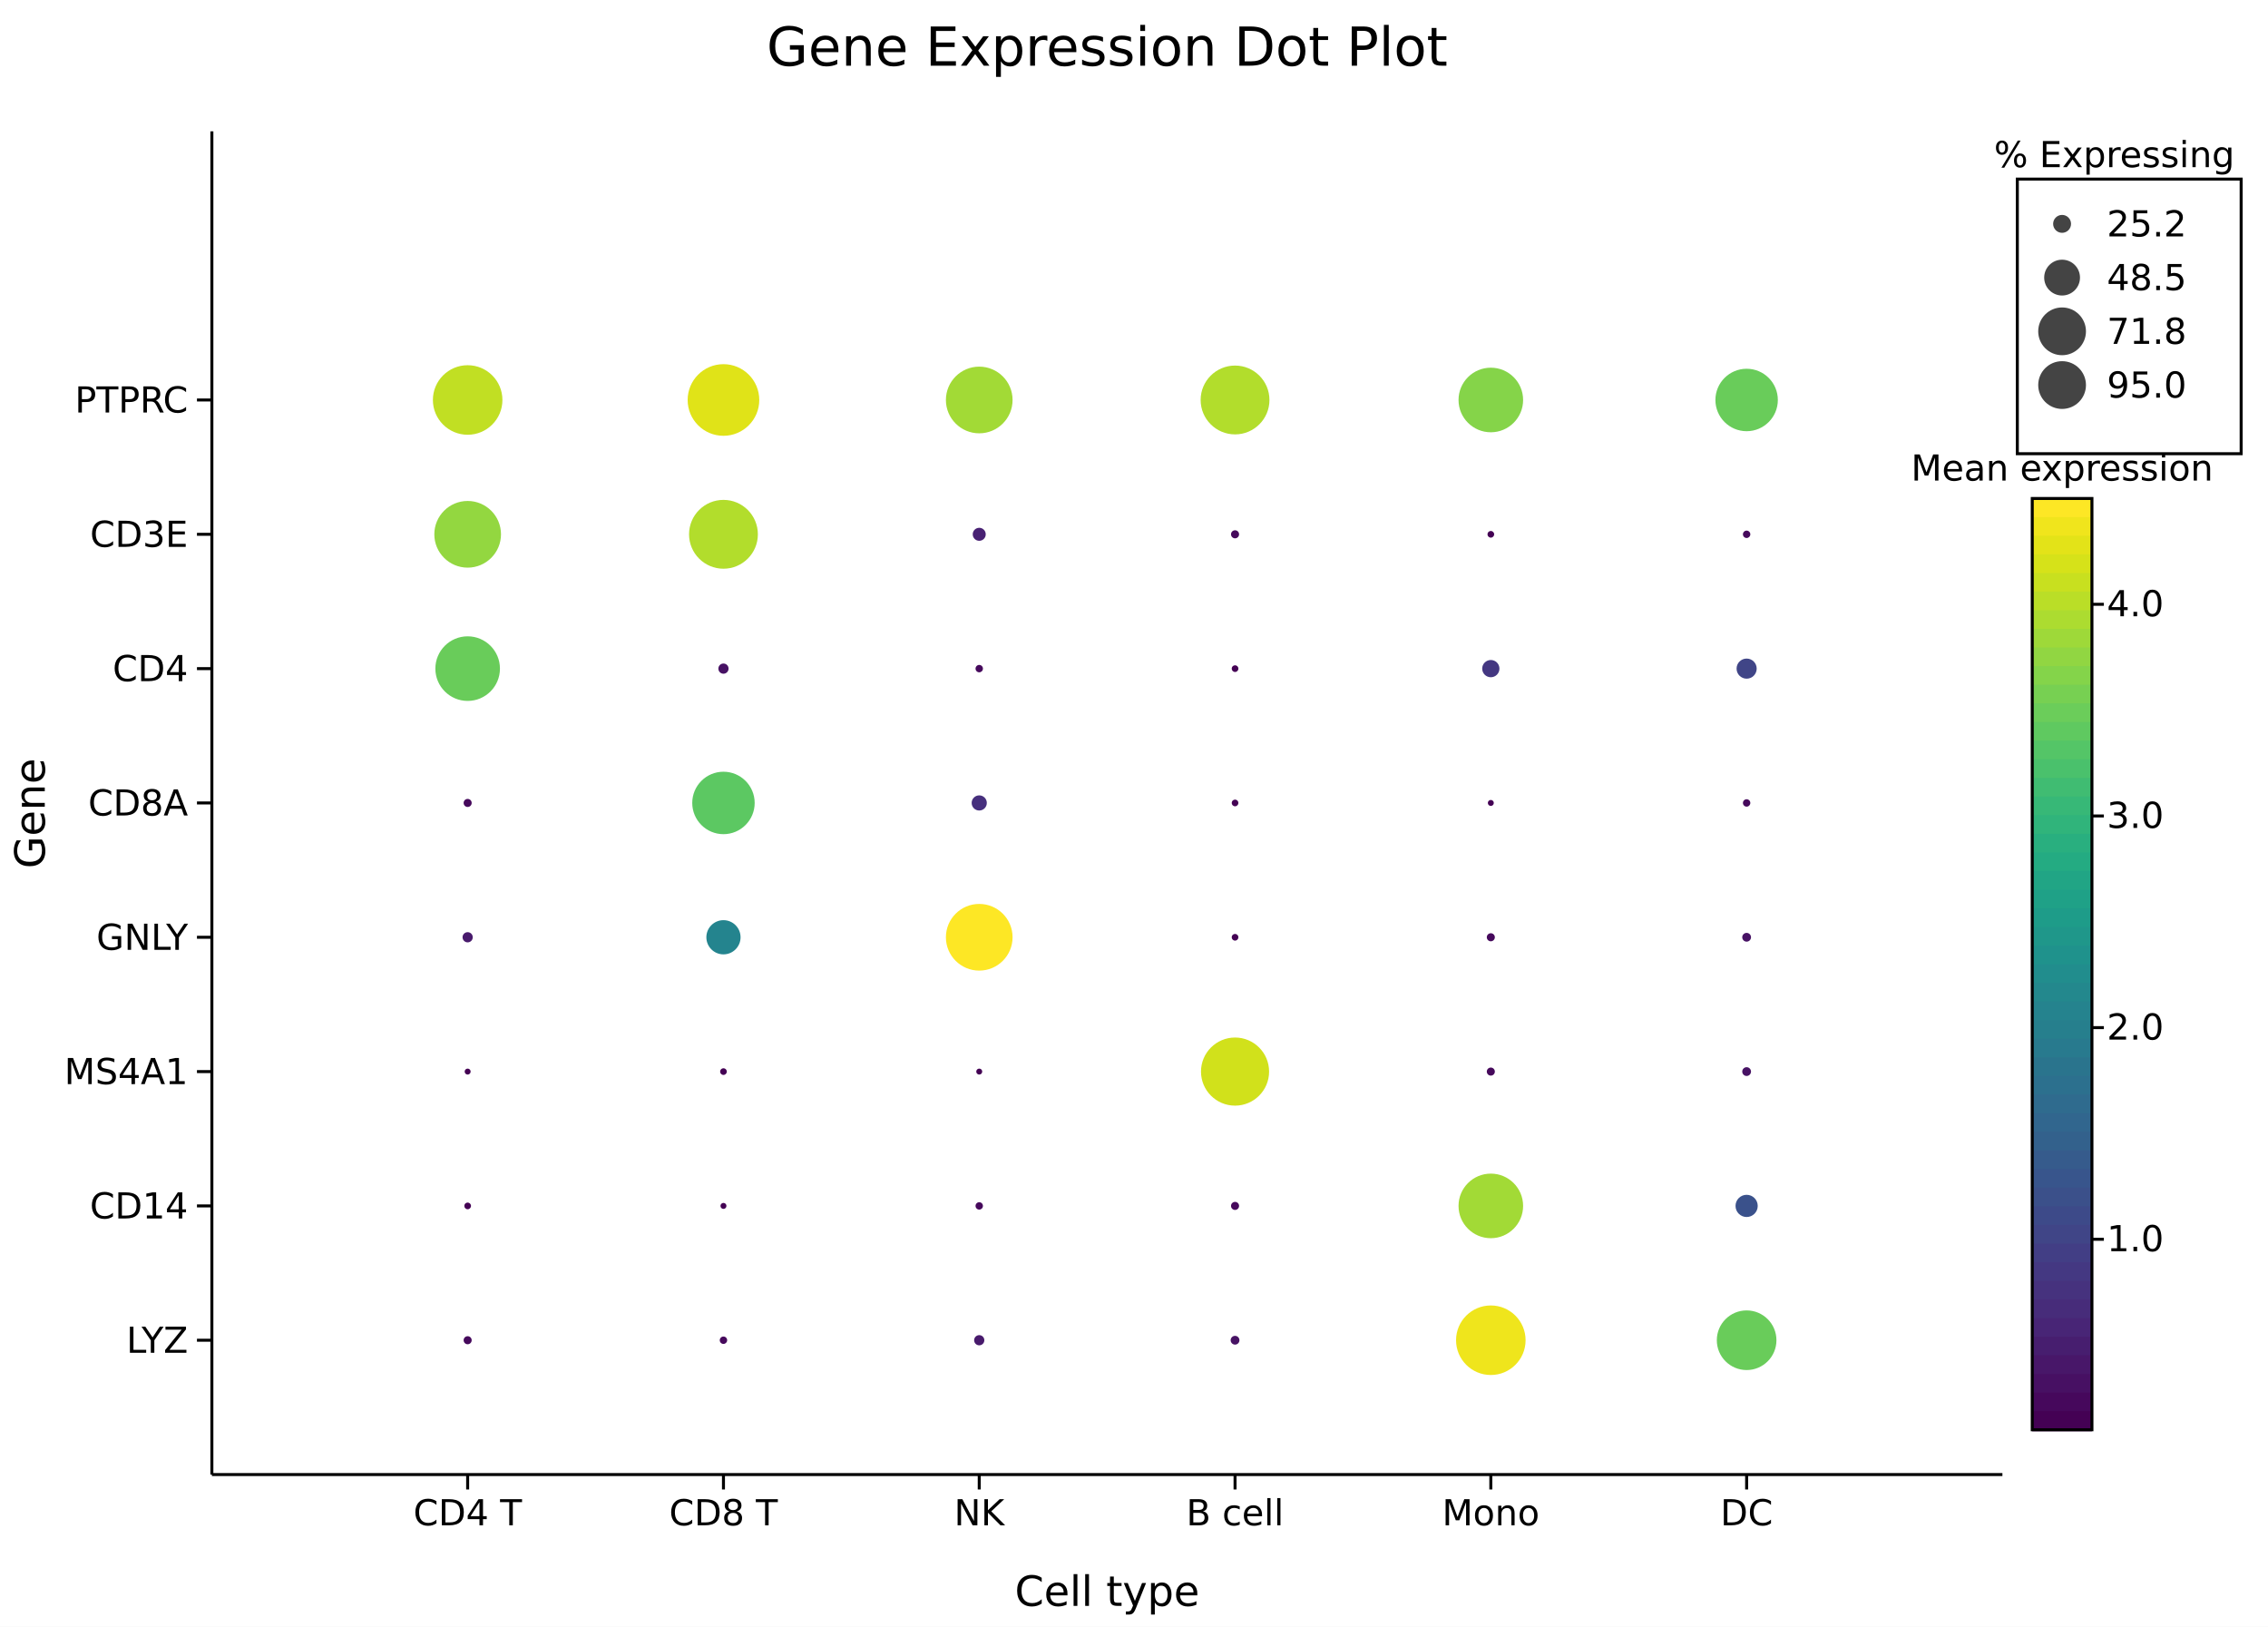
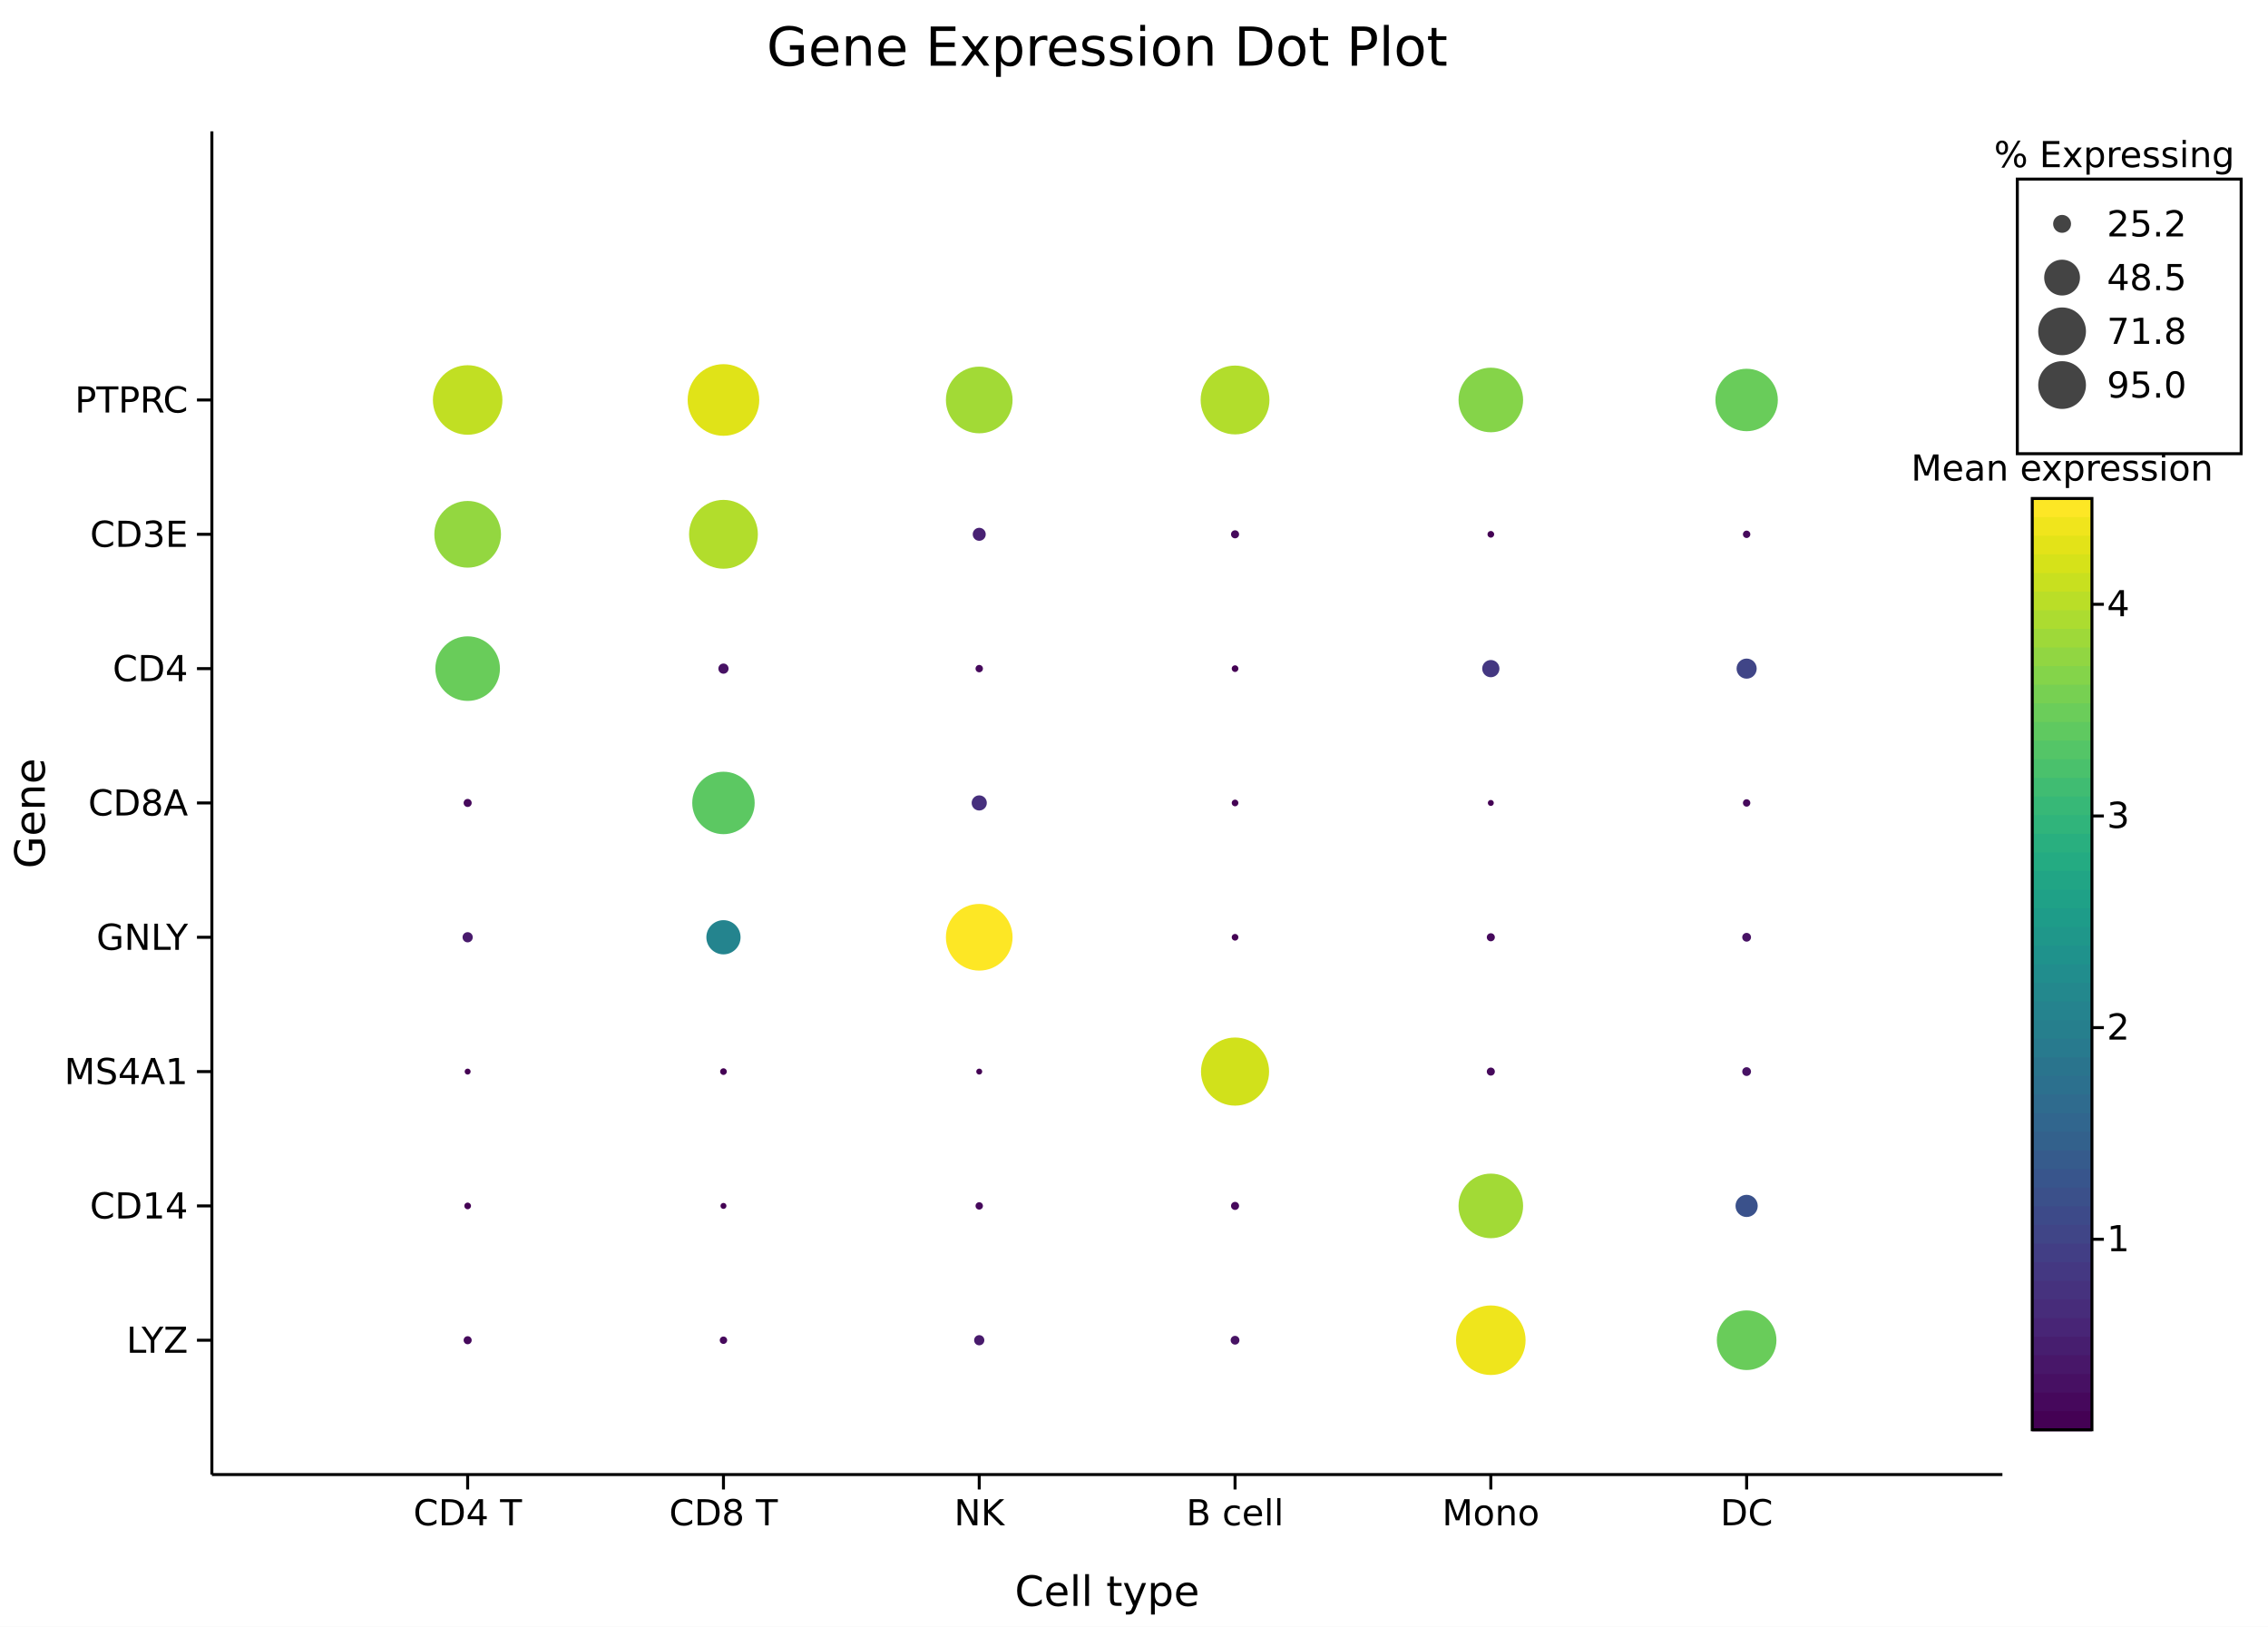
<svg xmlns="http://www.w3.org/2000/svg" width="760" height="545" font-family="DejaVu Sans, Liberation Sans, Arial, sans-serif" fill="black">
  <rect width="100%" height="100%" fill="white" />
  <line x1="71" y1="494" x2="671" y2="494" stroke="#000000" stroke-width="1" />
  <line x1="71" y1="44" x2="71" y2="494" stroke="#000000" stroke-width="1" />
  <text x="63" y="453.2" font-size="12" text-anchor="end">LYZ</text>
  <line x1="66" y1="449" x2="71" y2="449" stroke="#000000" stroke-width="1" />
  <text x="63" y="408.2" font-size="12" text-anchor="end">CD14</text>
  <line x1="66" y1="404" x2="71" y2="404" stroke="#000000" stroke-width="1" />
  <text x="63" y="363.2" font-size="12" text-anchor="end">MS4A1</text>
  <line x1="66" y1="359" x2="71" y2="359" stroke="#000000" stroke-width="1" />
  <text x="63" y="318.2" font-size="12" text-anchor="end">GNLY</text>
  <line x1="66" y1="314" x2="71" y2="314" stroke="#000000" stroke-width="1" />
  <text x="63" y="273.2" font-size="12" text-anchor="end">CD8A</text>
  <line x1="66" y1="269" x2="71" y2="269" stroke="#000000" stroke-width="1" />
  <text x="63" y="228.2" font-size="12" text-anchor="end">CD4</text>
  <line x1="66" y1="224" x2="71" y2="224" stroke="#000000" stroke-width="1" />
  <text x="63" y="183.2" font-size="12" text-anchor="end">CD3E</text>
  <line x1="66" y1="179" x2="71" y2="179" stroke="#000000" stroke-width="1" />
  <text x="63" y="138.2" font-size="12" text-anchor="end">PTPRC</text>
  <line x1="66" y1="134" x2="71" y2="134" stroke="#000000" stroke-width="1" />
  <text x="156.71" y="511" font-size="12" text-anchor="middle">CD4 T</text>
  <line x1="156.71" y1="494" x2="156.71" y2="499" stroke="#000000" stroke-width="1" />
  <text x="242.43" y="511" font-size="12" text-anchor="middle">CD8 T</text>
  <line x1="242.43" y1="494" x2="242.43" y2="499" stroke="#000000" stroke-width="1" />
  <text x="328.14" y="511" font-size="12" text-anchor="middle">NK</text>
  <line x1="328.14" y1="494" x2="328.14" y2="499" stroke="#000000" stroke-width="1" />
  <text x="413.86" y="511" font-size="12" text-anchor="middle">B cell</text>
  <line x1="413.86" y1="494" x2="413.86" y2="499" stroke="#000000" stroke-width="1" />
  <text x="499.57" y="511" font-size="12" text-anchor="middle">Mono</text>
  <line x1="499.57" y1="494" x2="499.57" y2="499" stroke="#000000" stroke-width="1" />
  <text x="585.29" y="511" font-size="12" text-anchor="middle">DC</text>
  <line x1="585.29" y1="494" x2="585.29" y2="499" stroke="#000000" stroke-width="1" />
  <text x="371" y="538" font-size="14" text-anchor="middle">Cell type</text>
  <text x="15" y="272.5" font-size="14" text-anchor="middle" transform="rotate(-90,15,272.5)">Gene</text>
  <text x="371" y="22" font-size="18" text-anchor="middle">Gene Expression Dot Plot</text>
  <circle cx="156.71" cy="134" r="11.65" fill="#c1df23" />
  <circle cx="242.43" cy="134" r="12" fill="#e0e318" />
  <circle cx="328.14" cy="134" r="11.17" fill="#a2da36" />
  <circle cx="413.86" cy="134" r="11.53" fill="#b2dd2c" />
  <circle cx="499.57" cy="134" r="10.82" fill="#85d449" />
  <circle cx="585.29" cy="134" r="10.46" fill="#69cc5a" />
  <circle cx="156.71" cy="179" r="11.17" fill="#93d740" />
  <circle cx="242.43" cy="179" r="11.53" fill="#b2dd2c" />
  <circle cx="328.14" cy="179" r="2.18" fill="#482173" />
  <circle cx="413.86" cy="179" r="1.35" fill="#46095c" />
  <circle cx="499.57" cy="179" r="1.12" fill="#440154" />
  <circle cx="585.29" cy="179" r="1.24" fill="#46095c" />
  <circle cx="156.71" cy="224" r="10.82" fill="#69cc5a" />
  <circle cx="242.43" cy="224" r="1.71" fill="#471264" />
  <circle cx="328.14" cy="224" r="1.24" fill="#46095c" />
  <circle cx="413.86" cy="224" r="1.12" fill="#440154" />
  <circle cx="499.57" cy="224" r="2.89" fill="#443781" />
  <circle cx="585.29" cy="224" r="3.37" fill="#404587" />
  <circle cx="156.71" cy="269" r="1.35" fill="#46095c" />
  <circle cx="242.43" cy="269" r="10.46" fill="#5cc862" />
  <circle cx="328.14" cy="269" r="2.54" fill="#462f7d" />
  <circle cx="413.86" cy="269" r="1.12" fill="#440154" />
  <circle cx="499.57" cy="269" r="1" fill="#440154" />
  <circle cx="585.29" cy="269" r="1.24" fill="#46095c" />
  <circle cx="156.71" cy="314" r="1.71" fill="#481a6c" />
  <circle cx="242.43" cy="314" r="5.73" fill="#24848e" />
  <circle cx="328.14" cy="314" r="11.17" fill="#fde725" />
  <circle cx="413.86" cy="314" r="1.12" fill="#440154" />
  <circle cx="499.57" cy="314" r="1.35" fill="#46095c" />
  <circle cx="585.29" cy="314" r="1.47" fill="#471264" />
  <circle cx="156.71" cy="359" r="1" fill="#440154" />
  <circle cx="242.43" cy="359" r="1.12" fill="#440154" />
  <circle cx="328.14" cy="359" r="1" fill="#440154" />
  <circle cx="413.86" cy="359" r="11.41" fill="#d1e11b" />
  <circle cx="499.57" cy="359" r="1.35" fill="#46095c" />
  <circle cx="585.29" cy="359" r="1.47" fill="#471264" />
  <circle cx="156.71" cy="404" r="1.12" fill="#440154" />
  <circle cx="242.43" cy="404" r="1" fill="#440154" />
  <circle cx="328.14" cy="404" r="1.24" fill="#46095c" />
  <circle cx="413.86" cy="404" r="1.35" fill="#46095c" />
  <circle cx="499.57" cy="404" r="10.82" fill="#a2da36" />
  <circle cx="585.29" cy="404" r="3.72" fill="#3a518b" />
  <circle cx="156.71" cy="449" r="1.35" fill="#46095c" />
  <circle cx="242.43" cy="449" r="1.24" fill="#46095c" />
  <circle cx="328.14" cy="449" r="1.71" fill="#481a6c" />
  <circle cx="413.86" cy="449" r="1.47" fill="#471264" />
  <circle cx="499.57" cy="449" r="11.65" fill="#efe51c" />
  <circle cx="585.29" cy="449" r="9.99" fill="#69cc5a" />
  <rect x="676" y="60" width="75" height="92" fill="#ffffff" />
  <rect x="676" y="60" width="75" height="92" fill="none" stroke="#000000" stroke-width="1" />
  <text x="708.5" y="56" font-size="12" text-anchor="middle">% Expressing</text>
  <text x="706" y="79.2" font-size="12" text-anchor="start">25.2</text>
  <circle cx="691" cy="75" r="3" fill="#444444" />
  <text x="706" y="97.2" font-size="12" text-anchor="start">48.5</text>
  <circle cx="691" cy="93" r="6" fill="#444444" />
  <text x="706" y="115.2" font-size="12" text-anchor="start">71.8</text>
  <circle cx="691" cy="111" r="8" fill="#444444" />
  <text x="706" y="133.2" font-size="12" text-anchor="start">95.0</text>
  <circle cx="691" cy="129" r="8" fill="#444444" />
  <text x="691" y="161" font-size="12" text-anchor="middle">Mean expression</text>
  <rect x="681" y="167" width="20" height="6.74" fill="#fde725" />
  <rect x="681" y="173.24" width="20" height="6.74" fill="#f0e51c" />
  <rect x="681" y="179.48" width="20" height="6.74" fill="#e3e318" />
  <rect x="681" y="185.72" width="20" height="6.74" fill="#d6e219" />
  <rect x="681" y="191.96" width="20" height="6.74" fill="#c8e01f" />
  <rect x="681" y="198.2" width="20" height="6.74" fill="#bade27" />
  <rect x="681" y="204.44" width="20" height="6.74" fill="#acdc30" />
  <rect x="681" y="210.68" width="20" height="6.74" fill="#9ed939" />
  <rect x="681" y="216.92" width="20" height="6.74" fill="#91d642" />
  <rect x="681" y="223.16" width="20" height="6.74" fill="#84d44a" />
  <rect x="681" y="229.4" width="20" height="6.74" fill="#77d052" />
  <rect x="681" y="235.64" width="20" height="6.74" fill="#6bcd5a" />
  <rect x="681" y="241.88" width="20" height="6.74" fill="#5fc960" />
  <rect x="681" y="248.12" width="20" height="6.74" fill="#54c567" />
  <rect x="681" y="254.36" width="20" height="6.74" fill="#4ac16c" />
  <rect x="681" y="260.6" width="20" height="6.74" fill="#40bc72" />
  <rect x="681" y="266.84" width="20" height="6.74" fill="#37b877" />
  <rect x="681" y="273.08" width="20" height="6.74" fill="#30b47b" />
  <rect x="681" y="279.32" width="20" height="6.74" fill="#29af7f" />
  <rect x="681" y="285.56" width="20" height="6.74" fill="#24ab82" />
  <rect x="681" y="291.8" width="20" height="6.74" fill="#21a585" />
  <rect x="681" y="298.04" width="20" height="6.74" fill="#1fa187" />
  <rect x="681" y="304.28" width="20" height="6.74" fill="#1e9c89" />
  <rect x="681" y="310.52" width="20" height="6.74" fill="#1f978a" />
  <rect x="681" y="316.76" width="20" height="6.74" fill="#1f928c" />
  <rect x="681" y="323" width="20" height="6.74" fill="#218d8d" />
  <rect x="681" y="329.24" width="20" height="6.74" fill="#23888d" />
  <rect x="681" y="335.48" width="20" height="6.74" fill="#25838e" />
  <rect x="681" y="341.72" width="20" height="6.74" fill="#267f8d" />
  <rect x="681" y="347.96" width="20" height="6.74" fill="#287a8e" />
  <rect x="681" y="354.2" width="20" height="6.74" fill="#2a748d" />
  <rect x="681" y="360.44" width="20" height="6.74" fill="#2c708e" />
  <rect x="681" y="366.68" width="20" height="6.74" fill="#2f6b8e" />
  <rect x="681" y="372.92" width="20" height="6.74" fill="#31668e" />
  <rect x="681" y="379.16" width="20" height="6.74" fill="#33618c" />
  <rect x="681" y="385.4" width="20" height="6.74" fill="#365b8c" />
  <rect x="681" y="391.64" width="20" height="6.74" fill="#38558c" />
  <rect x="681" y="397.88" width="20" height="6.74" fill="#3b508a" />
  <rect x="681" y="404.12" width="20" height="6.74" fill="#3d4a89" />
  <rect x="681" y="410.36" width="20" height="6.74" fill="#404587" />
  <rect x="681" y="416.6" width="20" height="6.74" fill="#423e85" />
  <rect x="681" y="422.84" width="20" height="6.74" fill="#443882" />
  <rect x="681" y="429.08" width="20" height="6.74" fill="#46327e" />
  <rect x="681" y="435.32" width="20" height="6.74" fill="#472c7a" />
  <rect x="681" y="441.56" width="20" height="6.74" fill="#482576" />
  <rect x="681" y="447.8" width="20" height="6.74" fill="#471e6f" />
  <rect x="681" y="454.04" width="20" height="6.74" fill="#481769" />
  <rect x="681" y="460.28" width="20" height="6.74" fill="#471063" />
  <rect x="681" y="466.52" width="20" height="6.74" fill="#46085c" />
  <rect x="681" y="472.76" width="20" height="6.74" fill="#440154" />
  <rect x="681" y="167" width="20" height="312" fill="none" stroke="#000000" stroke-width="1" />
  <line x1="701" y1="415.18" x2="705" y2="415.18" stroke="#000000" stroke-width="1" />
-   <text x="706" y="419.18" font-size="12" text-anchor="start">1.0</text>
+   <text x="706" y="419.18" font-size="12" text-anchor="start">1</text>
  <line x1="701" y1="344.27" x2="705" y2="344.27" stroke="#000000" stroke-width="1" />
-   <text x="706" y="348.27" font-size="12" text-anchor="start">2.0</text>
+   <text x="706" y="348.27" font-size="12" text-anchor="start">2</text>
  <line x1="701" y1="273.36" x2="705" y2="273.36" stroke="#000000" stroke-width="1" />
-   <text x="706" y="277.36" font-size="12" text-anchor="start">3.0</text>
+   <text x="706" y="277.36" font-size="12" text-anchor="start">3</text>
  <line x1="701" y1="202.45" x2="705" y2="202.45" stroke="#000000" stroke-width="1" />
-   <text x="706" y="206.45" font-size="12" text-anchor="start">4.0</text>
+   <text x="706" y="206.45" font-size="12" text-anchor="start">4</text>
</svg>
